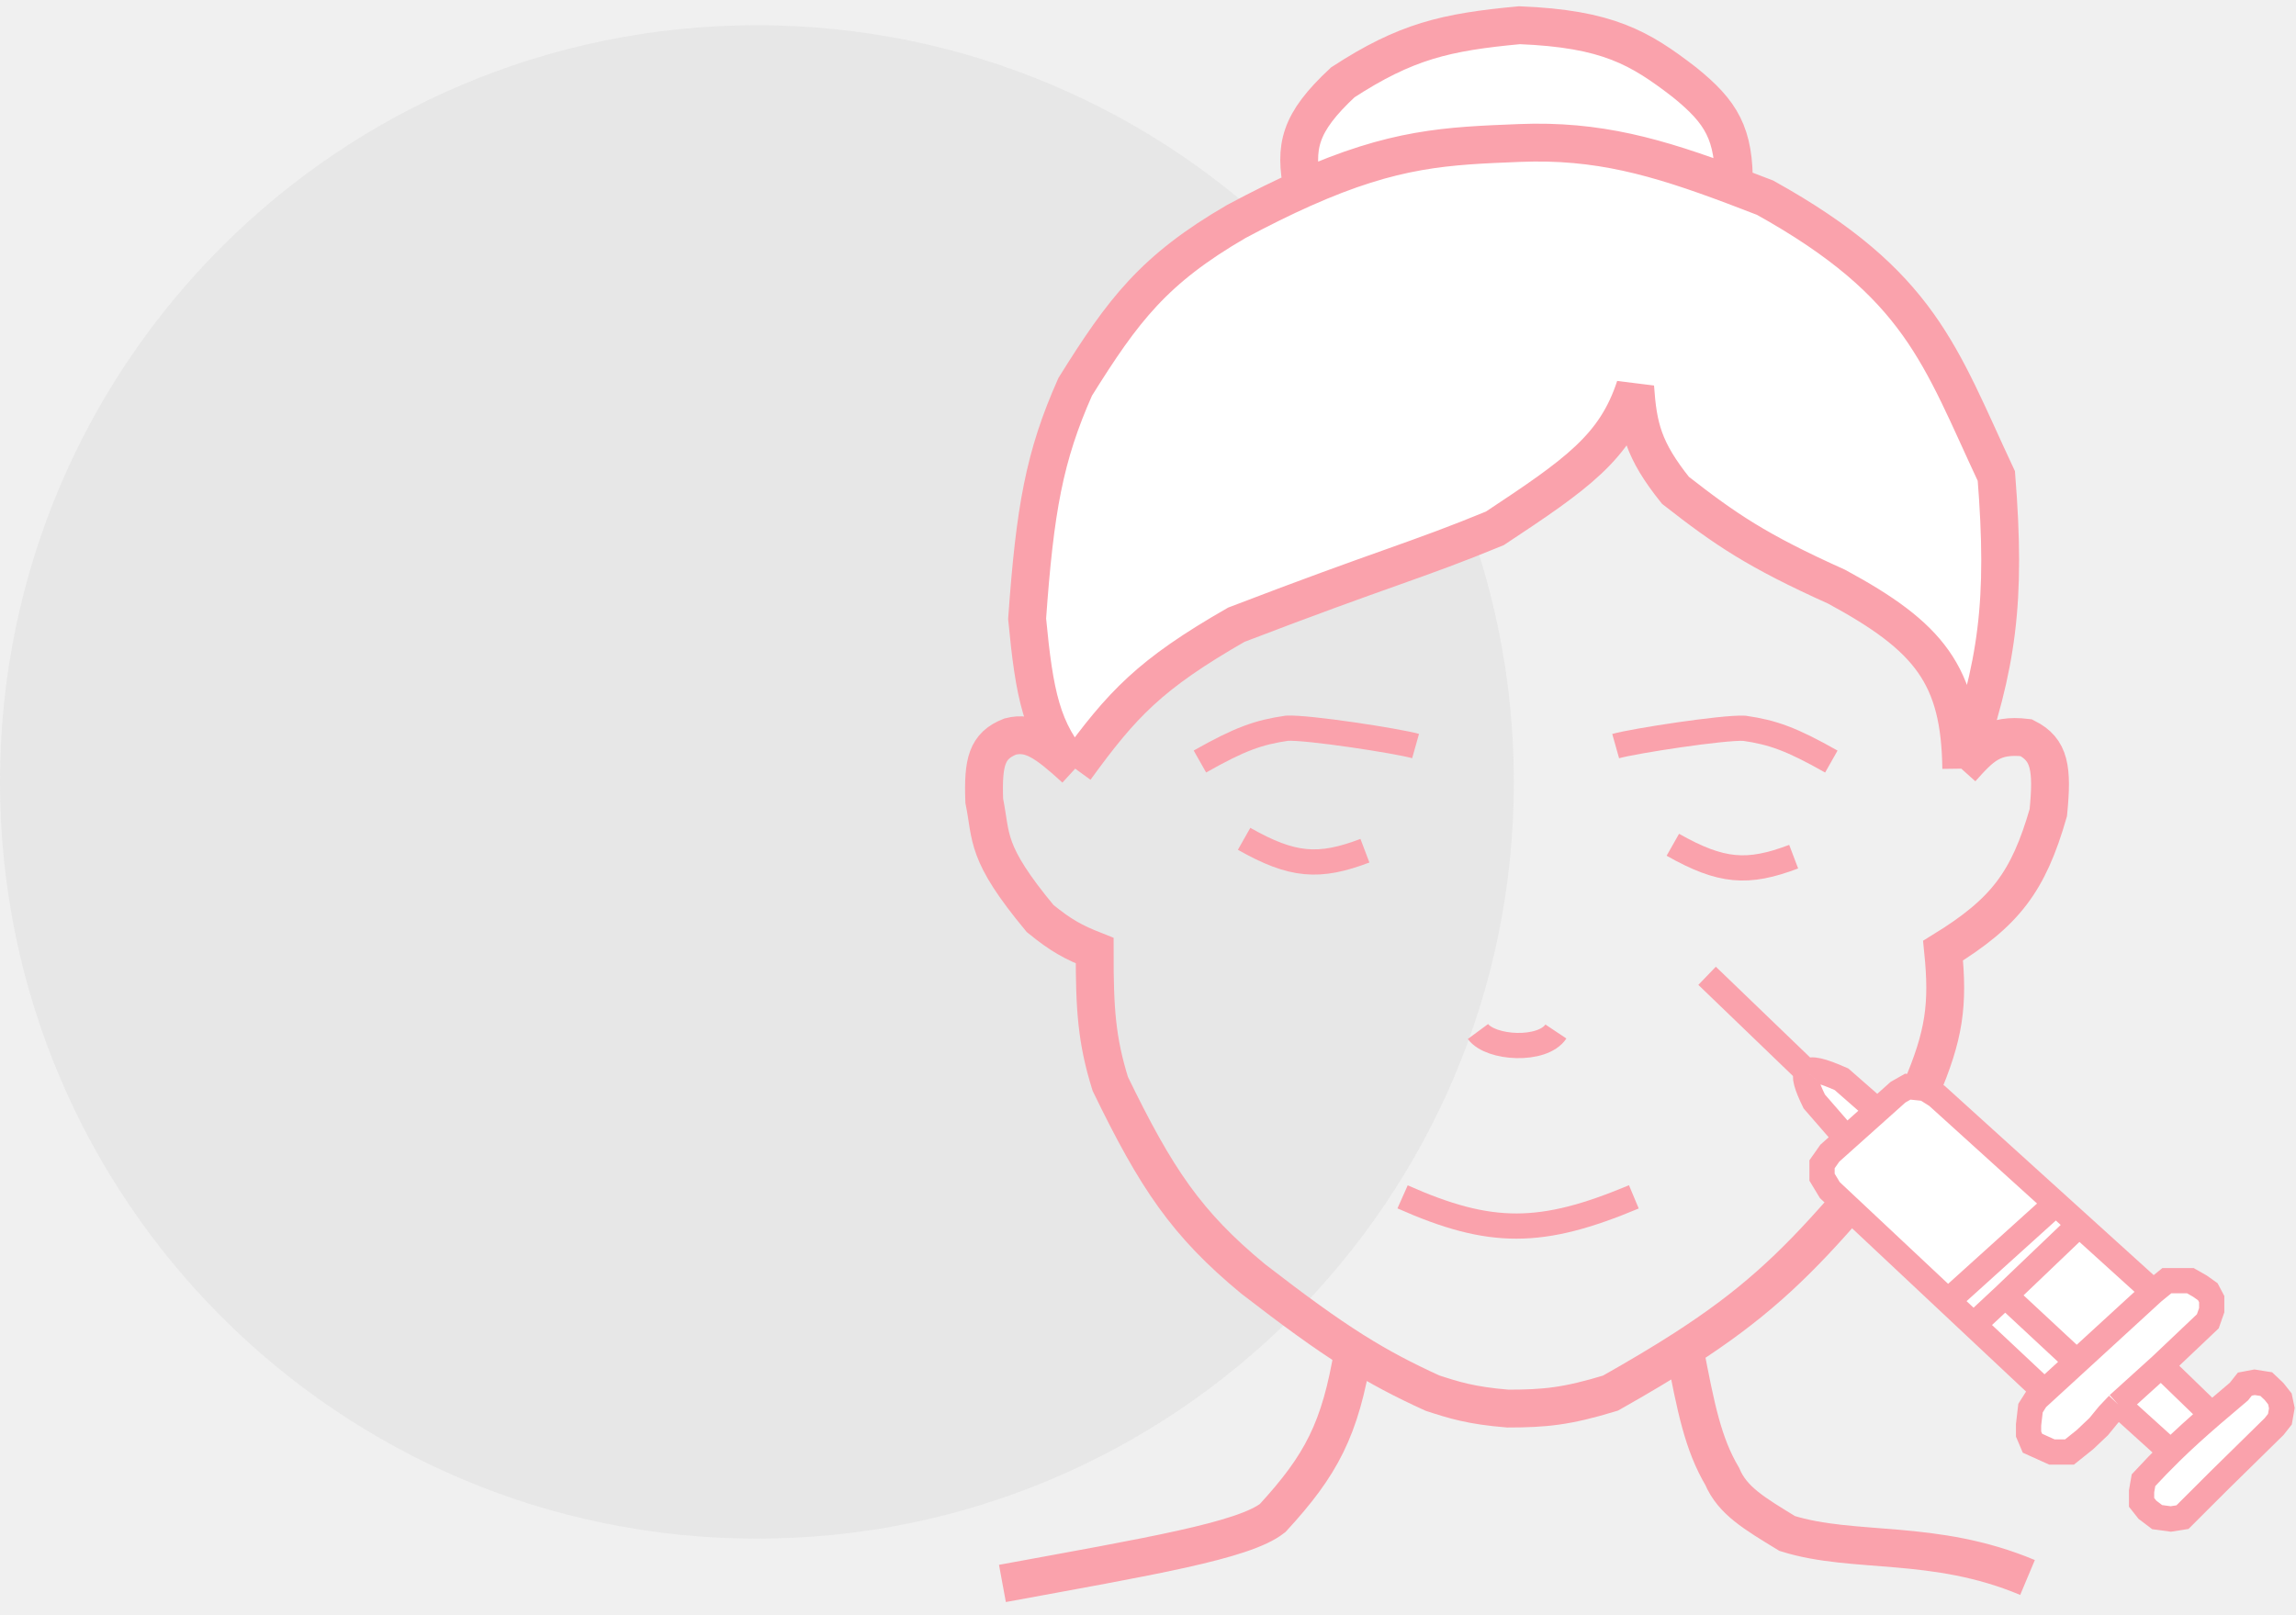
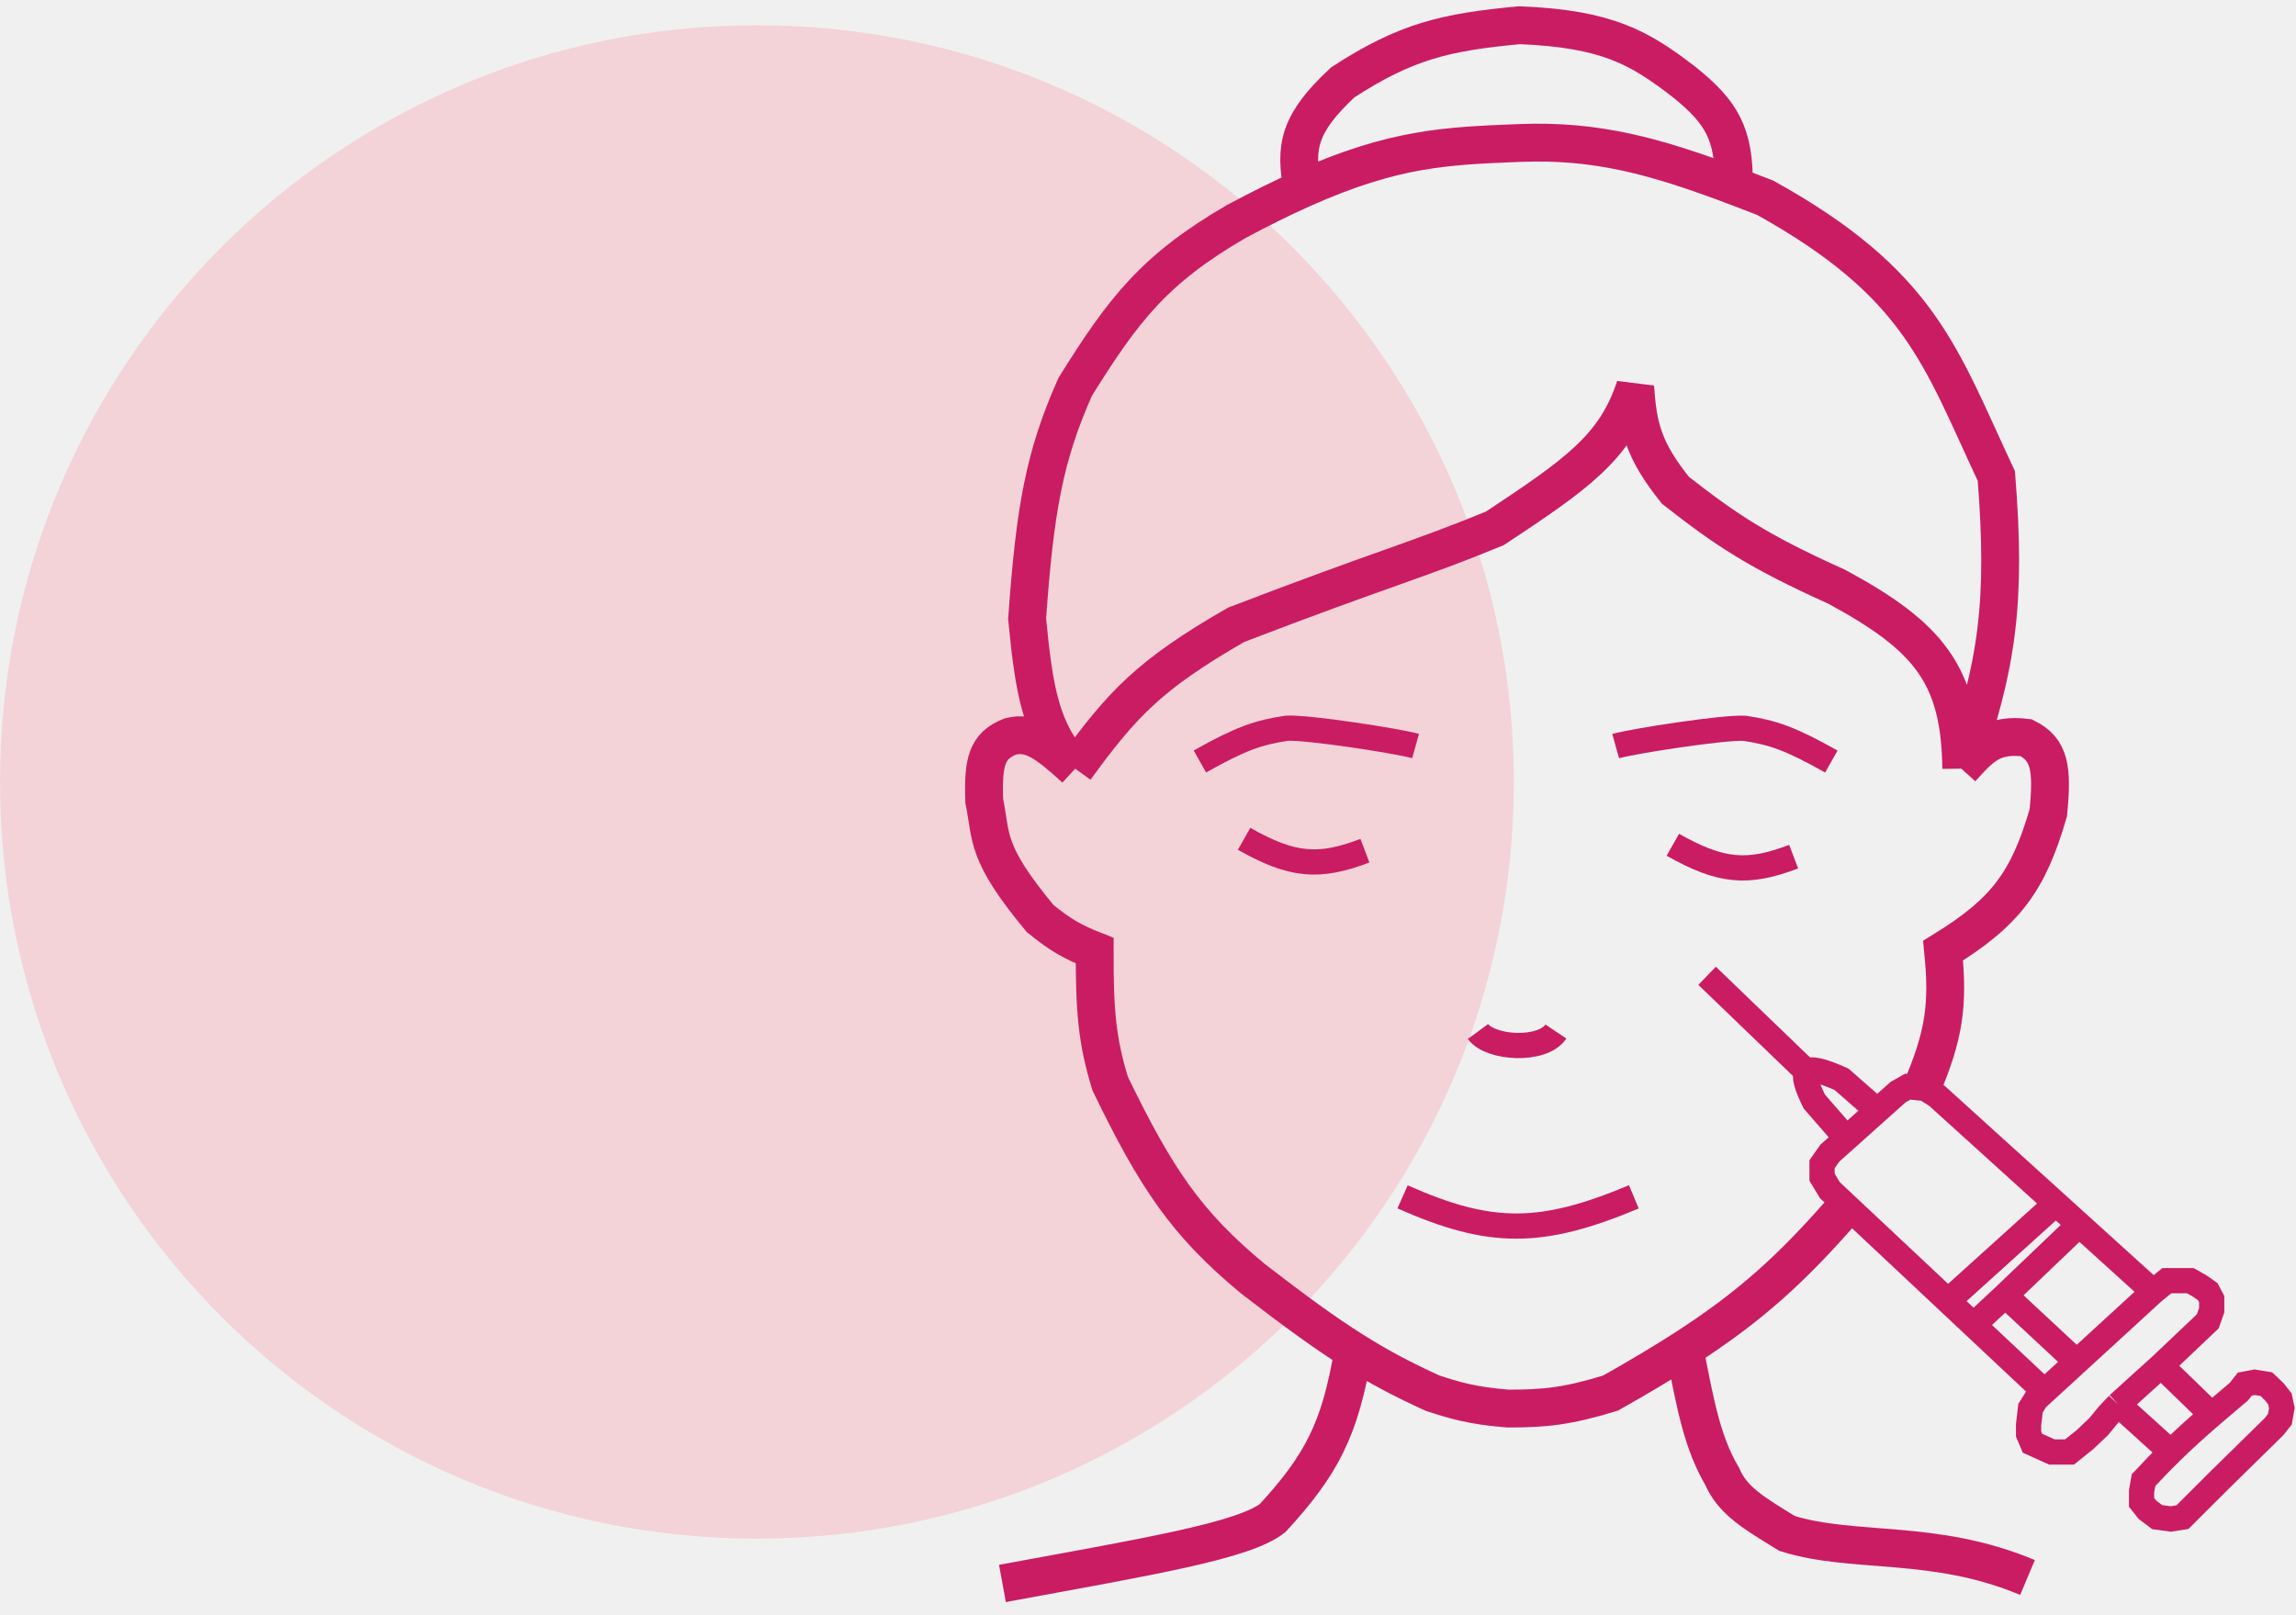
<svg xmlns="http://www.w3.org/2000/svg" width="182" height="128" viewBox="0 0 182 128" fill="none">
-   <circle cx="60" cy="62" r="60" fill="#D9D9D9" fill-opacity="0.4" />
-   <path d="M117.155 81.79C118.158 83.15 122.266 83.389 123.334 81.79M111.181 94.9C118.177 98.011 122.193 97.966 129.513 94.9" stroke="#FAA2AC" stroke-width="2" />
-   <path d="M97.999 49.535C91.122 53.48 88.943 55.838 85.229 60.947C82.556 58.014 81.99 55.024 81.418 49.063C82.037 40.371 82.779 36.183 85.229 30.672C89.048 24.547 91.472 21.356 97.999 17.562C99.932 16.527 101.666 15.673 103.251 14.966C102.596 11.622 102.966 9.766 106.444 6.527C111.435 3.28 114.584 2.544 120.45 2C127.437 2.281 129.981 3.791 133.53 6.527C136.469 8.903 137.488 10.604 137.443 14.729C138.24 15.029 139.062 15.345 139.915 15.676C152.252 22.532 153.778 28.211 158.247 37.745C159.034 47.666 158.358 52.715 155.466 60.947C155.37 53.535 152.944 50.499 145.579 46.517C139.246 43.669 136.764 41.965 132.809 38.877C130.268 35.696 129.839 33.895 129.616 30.672C128.044 35.476 124.996 37.593 118.493 41.895C112.194 44.489 109.973 44.943 97.999 49.535Z" fill="white" />
-   <path d="M85.229 60.947C88.943 55.838 91.122 53.48 97.999 49.535C109.973 44.943 112.194 44.489 118.493 41.895C124.996 37.593 128.044 35.476 129.616 30.672C129.839 33.895 130.268 35.696 132.809 38.877C136.764 41.965 139.246 43.669 145.579 46.517C152.944 50.499 155.37 53.535 155.466 60.947M85.229 60.947C82.556 58.014 81.99 55.024 81.418 49.063C82.037 40.371 82.779 36.183 85.229 30.672C89.048 24.547 91.472 21.356 97.999 17.562C99.932 16.527 101.666 15.673 103.251 14.966M85.229 60.947C82.908 58.822 81.704 57.985 80.079 58.4C78.219 59.132 77.91 60.416 78.019 63.493C78.62 66.446 78.071 67.557 82.448 72.83C84.134 74.202 85.081 74.708 86.773 75.377C86.767 80.031 86.931 82.458 88.009 85.94C91.653 93.45 94.034 97.025 99.338 101.408C102.617 103.943 105.035 105.7 107.268 107.107M155.466 60.947C158.358 52.715 159.034 47.666 158.247 37.745C153.778 28.211 152.252 22.532 139.915 15.676C139.062 15.345 138.24 15.029 137.443 14.729M155.466 60.947C157.068 59.16 157.977 58.182 160.615 58.494C162.496 59.44 162.709 60.937 162.366 64.436C160.778 69.942 158.955 72.34 154.024 75.377C154.457 79.665 154.128 82.08 152.273 86.412M103.251 14.966C110.559 11.705 114.695 11.569 120.45 11.337C126.647 11.087 131.319 12.428 137.443 14.729M103.251 14.966C102.596 11.622 102.966 9.766 106.444 6.527C111.435 3.28 114.584 2.544 120.45 2C127.437 2.281 129.981 3.791 133.53 6.527C136.469 8.903 137.488 10.604 137.443 14.729M146.094 95.937C142.011 100.609 138.764 103.581 133.53 106.953M133.53 106.953C131.818 108.055 129.894 109.2 127.659 110.462C124.201 111.516 122.472 111.685 119.523 111.688C116.607 111.451 115.236 111.012 113.55 110.462C111.253 109.416 109.34 108.412 107.268 107.107M133.53 106.953C134.439 111.697 134.997 114.482 136.516 117.064C137.341 119.003 139.073 120.002 141.666 121.591C146.981 123.252 153.303 121.968 160.718 125.081M107.268 107.107C106.238 113.34 104.737 116.169 100.883 120.365C98.597 122.171 91.106 123.408 79.461 125.552" stroke="#FAA2AC" stroke-width="3" />
-   <path d="M98.617 66.511C102.461 68.686 104.555 68.835 108.195 67.454" stroke="#FAA2AC" stroke-width="2" />
-   <path d="M132.603 66.982C136.447 69.157 138.541 69.306 142.181 67.925" stroke="#FAA2AC" stroke-width="2" />
-   <path d="M112.211 59.155C110.751 58.743 103.677 57.657 102.015 57.74C99.756 58.07 98.282 58.588 95.115 60.381" stroke="#FAA2AC" stroke-width="2" />
-   <path d="M128.071 59.159C129.531 58.748 136.605 57.662 138.267 57.745C140.526 58.074 142 58.593 145.167 60.385" stroke="#FAA2AC" stroke-width="2" />
-   <path d="M169.759 118.244L169.913 117.365C170.685 116.531 171.385 115.809 172.075 115.133L167.905 111.359L167.133 112.174L166.361 113.117L165.28 114.142L164.044 115.133H162.654L161.11 114.435L160.801 113.703V112.971L160.955 111.652L161.419 110.92L162.058 110.334L156.44 105.06L154.411 103.155L145.048 94.366L144.43 93.34V92.315L145.048 91.436L146.358 90.264L143.812 87.334C143.19 86.056 142.966 85.293 143.229 84.99C143.517 84.657 144.393 84.877 145.974 85.576L148.815 88.066L150.453 86.601L151.225 86.162L152.615 86.308L153.542 86.894L154.411 87.681L157.262 90.264L160.011 92.754L162.963 95.428L164.816 97.107L170.685 102.423L171.766 101.544H172.539H173.62L174.392 101.983L175.01 102.423L175.318 103.009V103.888L175.01 104.767L171.303 108.283L175.318 112.174C175.973 111.609 176.682 111.008 177.481 110.334L177.944 109.748L178.716 109.601L179.643 109.748L180.261 110.334L180.724 110.92L180.878 111.652L180.724 112.531L180.261 113.117L175.936 117.365L173.002 120.295L172.075 120.442L170.994 120.295L170.222 119.709L169.759 119.123V118.244Z" fill="white" />
-   <path d="M172.075 115.133C171.385 115.809 170.685 116.531 169.913 117.365L169.759 118.244V119.123L170.222 119.709L170.994 120.295L172.075 120.442L173.002 120.295L175.936 117.365L180.261 113.117L180.724 112.531L180.878 111.652L180.724 110.92L180.261 110.334L179.643 109.748L178.716 109.601L177.944 109.748L177.481 110.334C176.682 111.008 175.973 111.609 175.318 112.174M172.075 115.133L167.905 111.359M172.075 115.133C173.11 114.119 174.122 113.208 175.318 112.174M167.905 111.359L171.303 108.283M167.905 111.359L167.133 112.174L166.361 113.117L165.28 114.142L164.044 115.133H162.654L161.11 114.435L160.801 113.703V112.971L160.955 111.652L161.419 110.92L162.058 110.334M171.303 108.283L175.318 112.174M171.303 108.283L175.01 104.767L175.318 103.888V103.009L175.01 102.423L174.392 101.983L173.62 101.544H172.539H171.766L170.685 102.423M170.685 102.423L164.816 97.107M170.685 102.423L167.65 105.206L164.614 107.99M162.058 110.334L164.614 107.99M162.058 110.334L156.44 105.06M164.614 107.99L158.948 102.716M158.948 102.716L156.44 105.06M158.948 102.716L161.882 99.911L164.816 97.107M164.816 97.107L162.963 95.428M156.44 105.06L154.411 103.155M154.411 103.155L145.048 94.366L144.43 93.34V92.315L145.048 91.436L146.358 90.264M154.411 103.155L162.963 95.428M162.963 95.428L160.011 92.754L157.262 90.264L154.411 87.681L153.542 86.894L152.615 86.308L151.225 86.162L150.453 86.601L148.815 88.066M148.815 88.066L145.974 85.576C144.393 84.877 143.517 84.657 143.229 84.99M148.815 88.066L146.358 90.264M146.358 90.264L143.812 87.334C143.19 86.056 142.966 85.293 143.229 84.99M143.229 84.99L135.318 77.372" stroke="#FAA2AC" stroke-width="2" />
+   <circle cx="60" cy="62" r="60" fill="#FAA2AC" fill-opacity="0.36" />
+   <path d="M117.155 81.79C118.158 83.15 122.266 83.389 123.334 81.79M111.181 94.9C118.177 98.011 122.193 97.966 129.513 94.9" stroke="#CA1C63" stroke-width="2" />
+   <path d="M85.229 60.947C88.943 55.838 91.122 53.48 97.999 49.535C109.973 44.943 112.194 44.489 118.493 41.895C124.996 37.593 128.044 35.476 129.616 30.672C129.839 33.895 130.268 35.696 132.809 38.877C136.764 41.965 139.246 43.669 145.579 46.517C152.944 50.499 155.37 53.535 155.466 60.947M85.229 60.947C82.556 58.014 81.99 55.024 81.418 49.063C82.037 40.371 82.779 36.183 85.229 30.672C89.048 24.547 91.472 21.356 97.999 17.562C99.932 16.527 101.666 15.673 103.251 14.966M85.229 60.947C82.908 58.822 81.704 57.985 80.079 58.4C78.219 59.132 77.91 60.416 78.019 63.493C78.62 66.446 78.071 67.557 82.448 72.83C84.134 74.202 85.081 74.708 86.773 75.377C86.767 80.031 86.931 82.458 88.009 85.94C91.653 93.45 94.034 97.025 99.338 101.408C102.617 103.943 105.035 105.7 107.268 107.107M155.466 60.947C158.358 52.715 159.034 47.666 158.247 37.745C153.778 28.211 152.252 22.532 139.915 15.676C139.062 15.345 138.24 15.029 137.443 14.729M155.466 60.947C157.068 59.16 157.977 58.182 160.615 58.494C162.496 59.44 162.709 60.937 162.366 64.436C160.778 69.942 158.955 72.34 154.024 75.377C154.457 79.665 154.128 82.08 152.273 86.412M103.251 14.966C110.559 11.705 114.695 11.569 120.45 11.337C126.647 11.087 131.319 12.428 137.443 14.729M103.251 14.966C102.596 11.622 102.966 9.766 106.444 6.527C111.435 3.28 114.584 2.544 120.45 2C127.437 2.281 129.981 3.791 133.53 6.527C136.469 8.903 137.488 10.604 137.443 14.729M146.094 95.937C142.011 100.609 138.764 103.581 133.53 106.953M133.53 106.953C131.818 108.055 129.894 109.2 127.659 110.462C124.201 111.516 122.472 111.685 119.523 111.688C116.607 111.451 115.236 111.012 113.55 110.462C111.253 109.416 109.34 108.412 107.268 107.107M133.53 106.953C134.439 111.697 134.997 114.482 136.516 117.064C137.341 119.003 139.073 120.002 141.666 121.591C146.981 123.252 153.303 121.968 160.718 125.081M107.268 107.107C106.238 113.34 104.737 116.169 100.883 120.365C98.597 122.171 91.106 123.408 79.461 125.552" stroke="#CA1C63" stroke-width="3" />
+   <path d="M98.617 66.511C102.461 68.686 104.555 68.835 108.195 67.454" stroke="#CA1C63" stroke-width="2" />
+   <path d="M132.603 66.982C136.447 69.157 138.541 69.306 142.181 67.925" stroke="#CA1C63" stroke-width="2" />
+   <path d="M112.211 59.155C110.751 58.743 103.677 57.657 102.015 57.74C99.756 58.07 98.282 58.588 95.115 60.381" stroke="#CA1C63" stroke-width="2" />
+   <path d="M128.071 59.159C129.531 58.748 136.605 57.662 138.267 57.745C140.526 58.074 142 58.593 145.167 60.385" stroke="#CA1C63" stroke-width="2" />
+   <path d="M172.075 115.133C171.385 115.809 170.685 116.531 169.913 117.365L169.759 118.244V119.123L170.222 119.709L170.994 120.295L172.075 120.442L173.002 120.295L175.936 117.365L180.261 113.117L180.724 112.531L180.878 111.652L180.724 110.92L180.261 110.334L179.643 109.748L178.716 109.601L177.944 109.748L177.481 110.334C176.682 111.008 175.973 111.609 175.318 112.174M172.075 115.133L167.905 111.359M172.075 115.133C173.11 114.119 174.122 113.208 175.318 112.174M167.905 111.359L171.303 108.283M167.905 111.359L167.133 112.174L166.361 113.117L165.28 114.142L164.044 115.133H162.654L161.11 114.435L160.801 113.703V112.971L160.955 111.652L161.419 110.92L162.058 110.334M171.303 108.283L175.318 112.174M171.303 108.283L175.01 104.767L175.318 103.888V103.009L175.01 102.423L174.392 101.983L173.62 101.544H172.539H171.766L170.685 102.423M170.685 102.423L164.816 97.107M170.685 102.423L167.65 105.206L164.614 107.99M162.058 110.334L164.614 107.99M162.058 110.334L156.44 105.06M164.614 107.99L158.948 102.716M158.948 102.716L156.44 105.06M158.948 102.716L161.882 99.911L164.816 97.107M164.816 97.107L162.963 95.428M156.44 105.06L154.411 103.155M154.411 103.155L145.048 94.366L144.43 93.34V92.315L145.048 91.436L146.358 90.264M154.411 103.155L162.963 95.428M162.963 95.428L160.011 92.754L157.262 90.264L154.411 87.681L153.542 86.894L152.615 86.308L151.225 86.162L150.453 86.601L148.815 88.066M148.815 88.066L145.974 85.576C144.393 84.877 143.517 84.657 143.229 84.99M148.815 88.066L146.358 90.264M146.358 90.264L143.812 87.334C143.19 86.056 142.966 85.293 143.229 84.99M143.229 84.99L135.318 77.372" stroke="#CA1C63" stroke-width="2" />
</svg>
